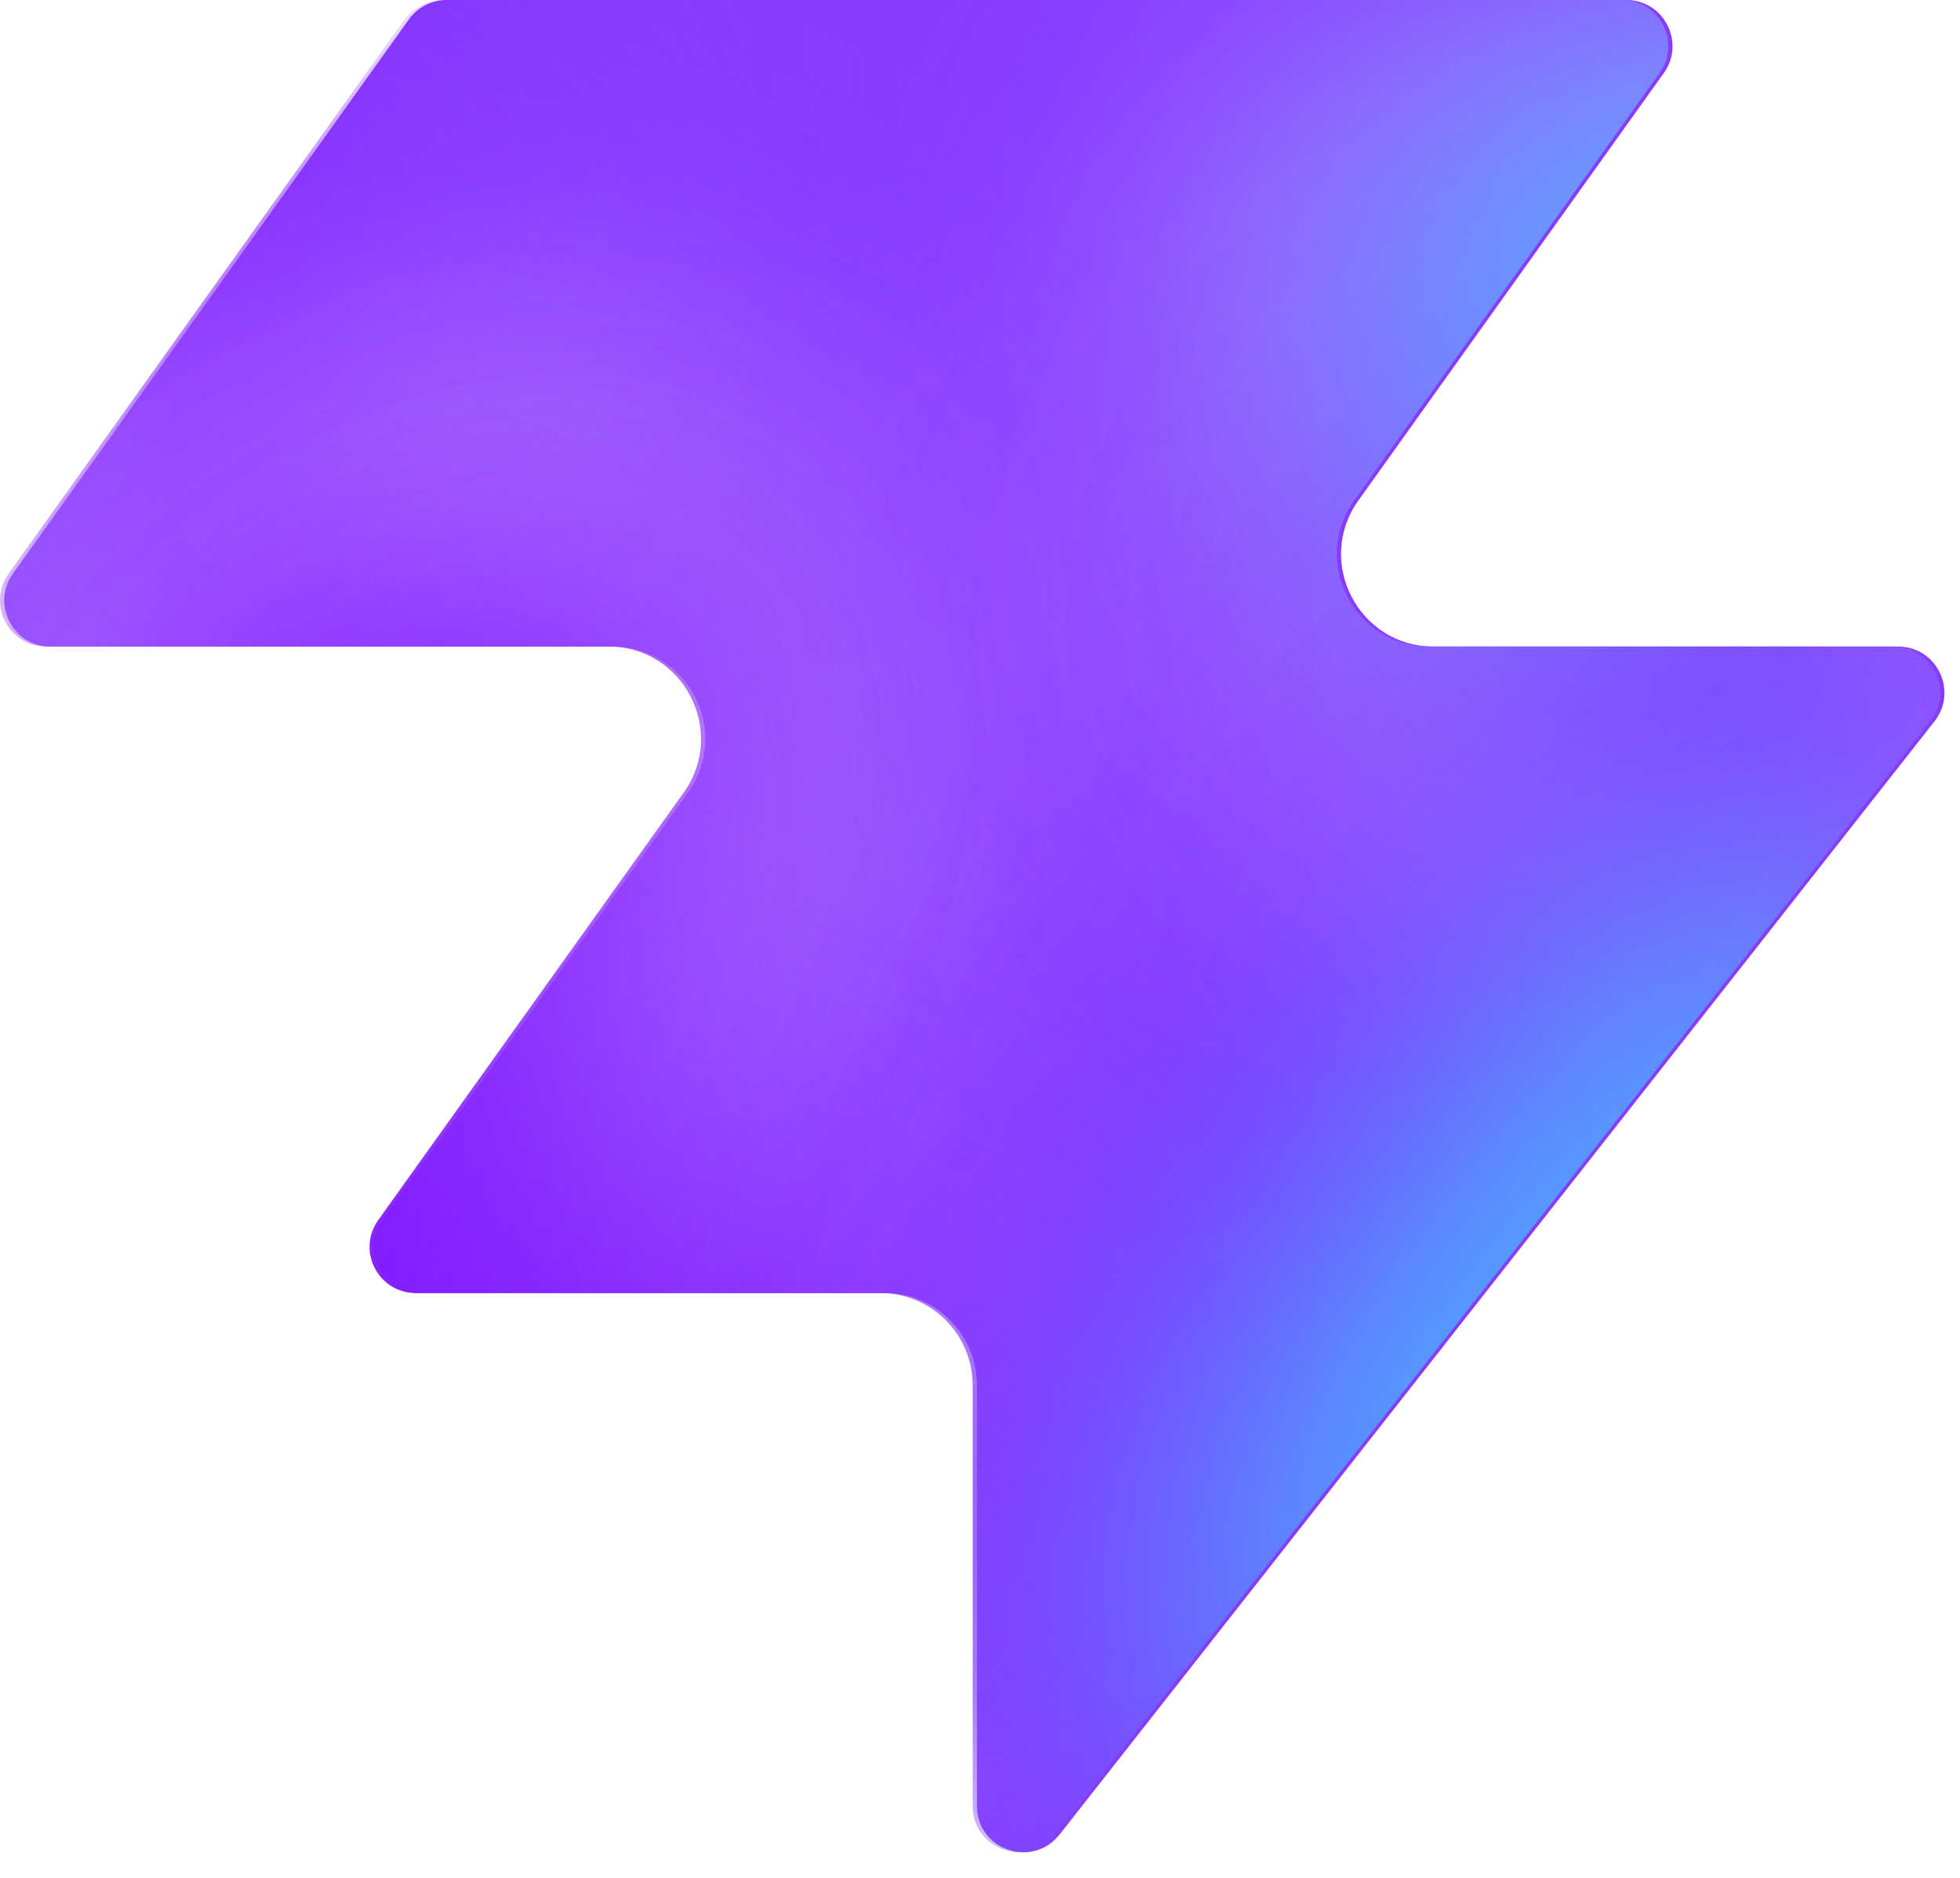
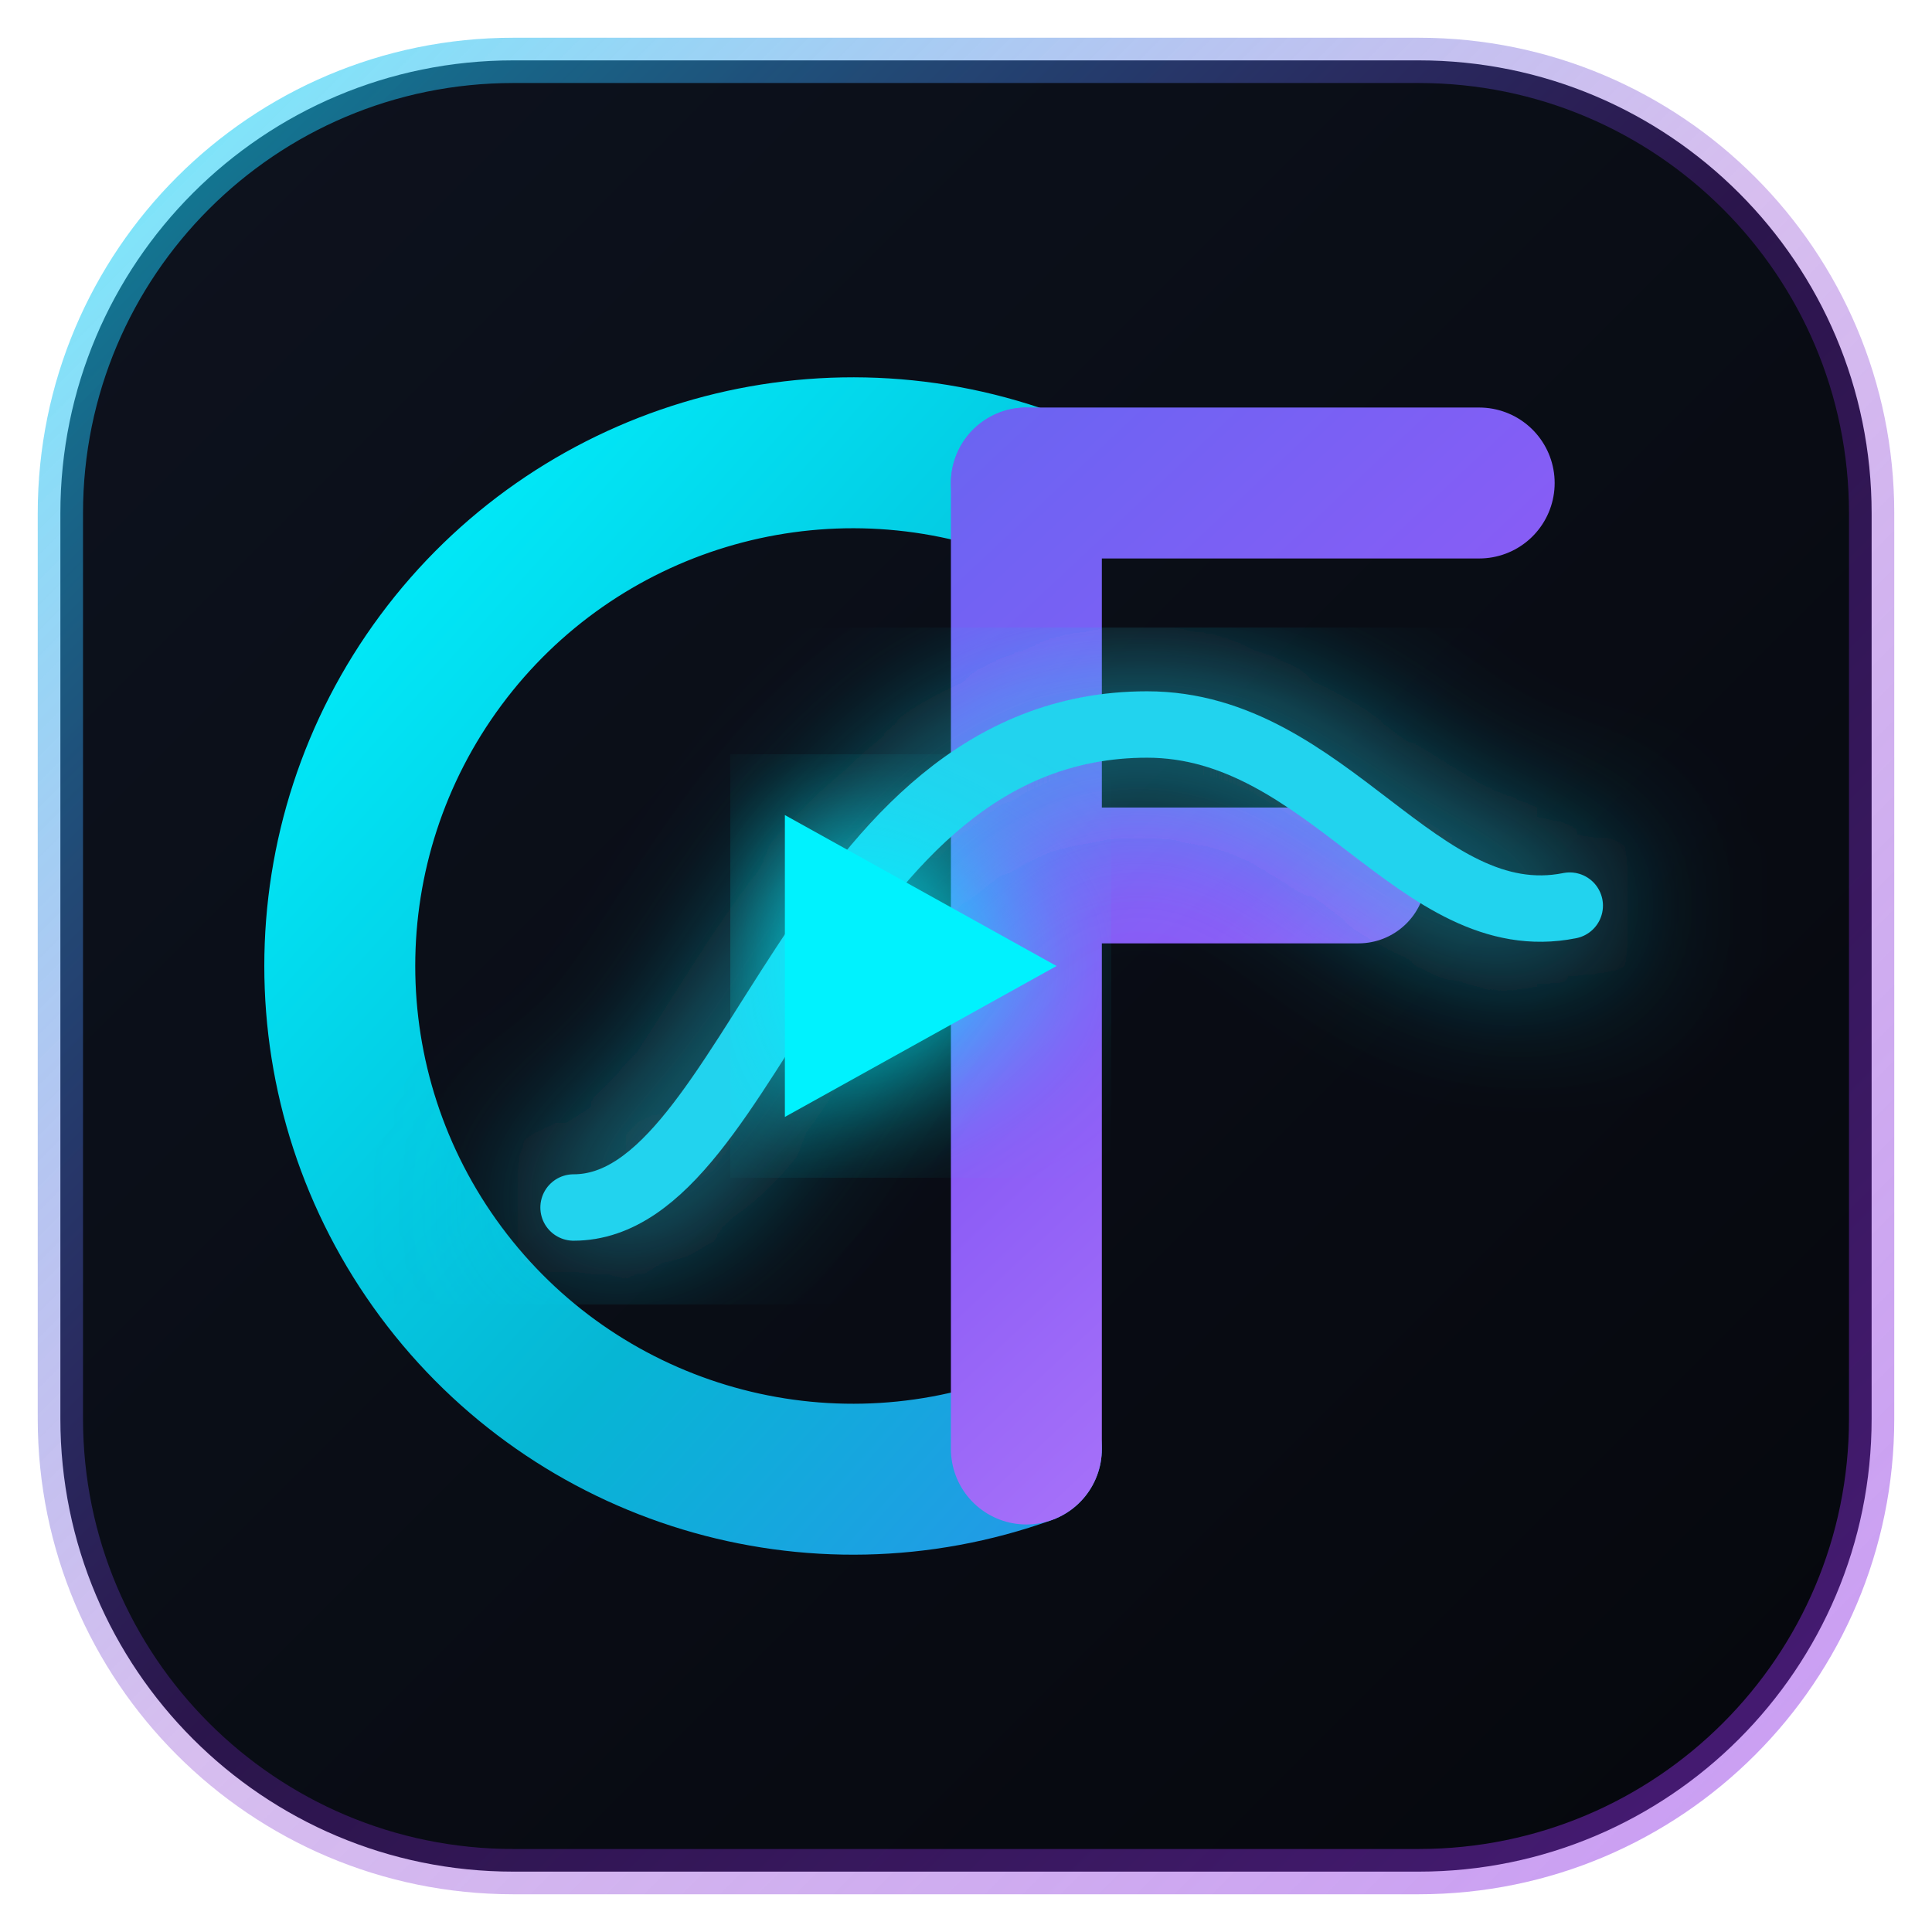
- <svg xmlns="http://www.w3.org/2000/svg" width="48" height="46" fill="none" viewBox="0 0 48 46">
-   <path fill="#863bff" d="M25.946 44.938c-.664.845-2.021.375-2.021-.698V33.937a2.26 2.26 0 0 0-2.262-2.262H10.287c-.92 0-1.456-1.04-.92-1.788l7.48-10.471c1.07-1.497 0-3.578-1.842-3.578H1.237c-.92 0-1.456-1.04-.92-1.788L10.013.474c.214-.297.556-.474.92-.474h28.894c.92 0 1.456 1.04.92 1.788l-7.48 10.471c-1.07 1.498 0 3.579 1.842 3.579h11.377c.943 0 1.473 1.088.89 1.83L25.947 44.94z" style="fill:#863bff;fill:color(display-p3 .525 .23 1);fill-opacity:1" />
-   <mask id="a" width="48" height="46" x="0" y="0" maskUnits="userSpaceOnUse" style="mask-type:alpha">
-     <path fill="#000" d="M25.842 44.938c-.664.844-2.021.375-2.021-.698V33.937a2.26 2.26 0 0 0-2.262-2.262H10.183c-.92 0-1.456-1.04-.92-1.788l7.48-10.471c1.07-1.498 0-3.579-1.842-3.579H1.133c-.92 0-1.456-1.04-.92-1.787L9.91.473c.214-.297.556-.474.92-.474h28.894c.92 0 1.456 1.04.92 1.788l-7.48 10.471c-1.07 1.498 0 3.578 1.842 3.578h11.377c.943 0 1.473 1.088.89 1.832L25.843 44.94z" style="fill:#000;fill-opacity:1" />
-   </mask>
-   <g mask="url(#a)">
-     <g filter="url(#b)">
-       <ellipse cx="5.508" cy="14.704" fill="#ede6ff" rx="5.508" ry="14.704" style="fill:#ede6ff;fill:color(display-p3 .927 .903 1);fill-opacity:1" transform="matrix(.00324 1 1 -.00324 -4.47 31.516)" />
-     </g>
-     <g filter="url(#c)">
-       <ellipse cx="10.399" cy="29.851" fill="#ede6ff" rx="10.399" ry="29.851" style="fill:#ede6ff;fill:color(display-p3 .927 .903 1);fill-opacity:1" transform="matrix(.00324 1 1 -.00324 -39.328 7.883)" />
-     </g>
-     <g filter="url(#d)">
-       <ellipse cx="5.508" cy="30.487" fill="#7e14ff" rx="5.508" ry="30.487" style="fill:#7e14ff;fill:color(display-p3 .492 .077 1);fill-opacity:1" transform="rotate(89.814 -25.913 -14.639)scale(1 -1)" />
-     </g>
-     <g filter="url(#e)">
-       <ellipse cx="5.508" cy="30.599" fill="#7e14ff" rx="5.508" ry="30.599" style="fill:#7e14ff;fill:color(display-p3 .492 .077 1);fill-opacity:1" transform="rotate(89.814 -32.644 -3.334)scale(1 -1)" />
-     </g>
-     <g filter="url(#f)">
-       <ellipse cx="5.508" cy="30.599" fill="#7e14ff" rx="5.508" ry="30.599" style="fill:#7e14ff;fill:color(display-p3 .492 .077 1);fill-opacity:1" transform="matrix(.00324 1 1 -.00324 -34.34 30.47)" />
-     </g>
-     <g filter="url(#g)">
-       <ellipse cx="14.072" cy="22.078" fill="#ede6ff" rx="14.072" ry="22.078" style="fill:#ede6ff;fill:color(display-p3 .927 .903 1);fill-opacity:1" transform="rotate(93.35 24.506 48.493)scale(-1 1)" />
-     </g>
-     <g filter="url(#h)">
-       <ellipse cx="3.47" cy="21.501" fill="#7e14ff" rx="3.47" ry="21.501" style="fill:#7e14ff;fill:color(display-p3 .492 .077 1);fill-opacity:1" transform="rotate(89.009 28.708 47.59)scale(-1 1)" />
-     </g>
-     <g filter="url(#i)">
-       <ellipse cx="3.47" cy="21.501" fill="#7e14ff" rx="3.47" ry="21.501" style="fill:#7e14ff;fill:color(display-p3 .492 .077 1);fill-opacity:1" transform="rotate(89.009 28.708 47.59)scale(-1 1)" />
-     </g>
-     <g filter="url(#j)">
-       <ellipse cx=".387" cy="8.972" fill="#7e14ff" rx="4.407" ry="29.108" style="fill:#7e14ff;fill:color(display-p3 .492 .077 1);fill-opacity:1" transform="rotate(39.51 .387 8.972)" />
-     </g>
-     <g filter="url(#k)">
-       <ellipse cx="47.523" cy="-6.092" fill="#7e14ff" rx="4.407" ry="29.108" style="fill:#7e14ff;fill:color(display-p3 .492 .077 1);fill-opacity:1" transform="rotate(37.892 47.523 -6.092)" />
-     </g>
-     <g filter="url(#l)">
-       <ellipse cx="41.412" cy="6.333" fill="#47bfff" rx="5.971" ry="9.665" style="fill:#47bfff;fill:color(display-p3 .28 .748 1);fill-opacity:1" transform="rotate(37.892 41.412 6.333)" />
-     </g>
-     <g filter="url(#m)">
-       <ellipse cx="-1.879" cy="38.332" fill="#7e14ff" rx="4.407" ry="29.108" style="fill:#7e14ff;fill:color(display-p3 .492 .077 1);fill-opacity:1" transform="rotate(37.892 -1.88 38.332)" />
-     </g>
-     <g filter="url(#n)">
-       <ellipse cx="-1.879" cy="38.332" fill="#7e14ff" rx="4.407" ry="29.108" style="fill:#7e14ff;fill:color(display-p3 .492 .077 1);fill-opacity:1" transform="rotate(37.892 -1.88 38.332)" />
-     </g>
-     <g filter="url(#o)">
-       <ellipse cx="35.651" cy="29.907" fill="#7e14ff" rx="4.407" ry="29.108" style="fill:#7e14ff;fill:color(display-p3 .492 .077 1);fill-opacity:1" transform="rotate(37.892 35.651 29.907)" />
-     </g>
-     <g filter="url(#p)">
-       <ellipse cx="38.418" cy="32.4" fill="#47bfff" rx="5.971" ry="15.297" style="fill:#47bfff;fill:color(display-p3 .28 .748 1);fill-opacity:1" transform="rotate(37.892 38.418 32.4)" />
-     </g>
-   </g>
+ <svg xmlns="http://www.w3.org/2000/svg" viewBox="0 0 64 64" fill="none">
  <defs>
-     <filter id="b" width="60.045" height="41.654" x="-19.77" y="16.149" color-interpolation-filters="sRGB" filterUnits="userSpaceOnUse">
-       <feFlood flood-opacity="0" result="BackgroundImageFix" />
-       <feBlend in="SourceGraphic" in2="BackgroundImageFix" result="shape" />
-       <feGaussianBlur result="effect1_foregroundBlur_2002_17158" stdDeviation="7.659" />
-     </filter>
-     <filter id="c" width="90.34" height="51.437" x="-54.613" y="-7.533" color-interpolation-filters="sRGB" filterUnits="userSpaceOnUse">
-       <feFlood flood-opacity="0" result="BackgroundImageFix" />
-       <feBlend in="SourceGraphic" in2="BackgroundImageFix" result="shape" />
-       <feGaussianBlur result="effect1_foregroundBlur_2002_17158" stdDeviation="7.659" />
-     </filter>
-     <filter id="d" width="79.355" height="29.4" x="-49.64" y="2.03" color-interpolation-filters="sRGB" filterUnits="userSpaceOnUse">
-       <feFlood flood-opacity="0" result="BackgroundImageFix" />
-       <feBlend in="SourceGraphic" in2="BackgroundImageFix" result="shape" />
-       <feGaussianBlur result="effect1_foregroundBlur_2002_17158" stdDeviation="4.596" />
-     </filter>
-     <filter id="e" width="79.579" height="29.4" x="-45.045" y="20.029" color-interpolation-filters="sRGB" filterUnits="userSpaceOnUse">
-       <feFlood flood-opacity="0" result="BackgroundImageFix" />
-       <feBlend in="SourceGraphic" in2="BackgroundImageFix" result="shape" />
-       <feGaussianBlur result="effect1_foregroundBlur_2002_17158" stdDeviation="4.596" />
-     </filter>
-     <filter id="f" width="79.579" height="29.4" x="-43.513" y="21.178" color-interpolation-filters="sRGB" filterUnits="userSpaceOnUse">
-       <feFlood flood-opacity="0" result="BackgroundImageFix" />
-       <feBlend in="SourceGraphic" in2="BackgroundImageFix" result="shape" />
-       <feGaussianBlur result="effect1_foregroundBlur_2002_17158" stdDeviation="4.596" />
-     </filter>
-     <filter id="g" width="74.749" height="58.852" x="15.756" y="-17.901" color-interpolation-filters="sRGB" filterUnits="userSpaceOnUse">
-       <feFlood flood-opacity="0" result="BackgroundImageFix" />
-       <feBlend in="SourceGraphic" in2="BackgroundImageFix" result="shape" />
-       <feGaussianBlur result="effect1_foregroundBlur_2002_17158" stdDeviation="7.659" />
-     </filter>
-     <filter id="h" width="61.377" height="25.362" x="23.548" y="2.284" color-interpolation-filters="sRGB" filterUnits="userSpaceOnUse">
-       <feFlood flood-opacity="0" result="BackgroundImageFix" />
-       <feBlend in="SourceGraphic" in2="BackgroundImageFix" result="shape" />
-       <feGaussianBlur result="effect1_foregroundBlur_2002_17158" stdDeviation="4.596" />
-     </filter>
-     <filter id="i" width="61.377" height="25.362" x="23.548" y="2.284" color-interpolation-filters="sRGB" filterUnits="userSpaceOnUse">
-       <feFlood flood-opacity="0" result="BackgroundImageFix" />
-       <feBlend in="SourceGraphic" in2="BackgroundImageFix" result="shape" />
-       <feGaussianBlur result="effect1_foregroundBlur_2002_17158" stdDeviation="4.596" />
-     </filter>
-     <filter id="j" width="56.045" height="63.649" x="-27.636" y="-22.853" color-interpolation-filters="sRGB" filterUnits="userSpaceOnUse">
-       <feFlood flood-opacity="0" result="BackgroundImageFix" />
-       <feBlend in="SourceGraphic" in2="BackgroundImageFix" result="shape" />
-       <feGaussianBlur result="effect1_foregroundBlur_2002_17158" stdDeviation="4.596" />
-     </filter>
-     <filter id="k" width="54.814" height="64.646" x="20.116" y="-38.415" color-interpolation-filters="sRGB" filterUnits="userSpaceOnUse">
-       <feFlood flood-opacity="0" result="BackgroundImageFix" />
-       <feBlend in="SourceGraphic" in2="BackgroundImageFix" result="shape" />
-       <feGaussianBlur result="effect1_foregroundBlur_2002_17158" stdDeviation="4.596" />
-     </filter>
-     <filter id="l" width="33.541" height="35.313" x="24.641" y="-11.323" color-interpolation-filters="sRGB" filterUnits="userSpaceOnUse">
-       <feFlood flood-opacity="0" result="BackgroundImageFix" />
-       <feBlend in="SourceGraphic" in2="BackgroundImageFix" result="shape" />
-       <feGaussianBlur result="effect1_foregroundBlur_2002_17158" stdDeviation="4.596" />
-     </filter>
-     <filter id="m" width="54.814" height="64.646" x="-29.286" y="6.009" color-interpolation-filters="sRGB" filterUnits="userSpaceOnUse">
-       <feFlood flood-opacity="0" result="BackgroundImageFix" />
-       <feBlend in="SourceGraphic" in2="BackgroundImageFix" result="shape" />
-       <feGaussianBlur result="effect1_foregroundBlur_2002_17158" stdDeviation="4.596" />
-     </filter>
-     <filter id="n" width="54.814" height="64.646" x="-29.286" y="6.009" color-interpolation-filters="sRGB" filterUnits="userSpaceOnUse">
-       <feFlood flood-opacity="0" result="BackgroundImageFix" />
-       <feBlend in="SourceGraphic" in2="BackgroundImageFix" result="shape" />
-       <feGaussianBlur result="effect1_foregroundBlur_2002_17158" stdDeviation="4.596" />
-     </filter>
-     <filter id="o" width="54.814" height="64.646" x="8.244" y="-2.416" color-interpolation-filters="sRGB" filterUnits="userSpaceOnUse">
-       <feFlood flood-opacity="0" result="BackgroundImageFix" />
-       <feBlend in="SourceGraphic" in2="BackgroundImageFix" result="shape" />
-       <feGaussianBlur result="effect1_foregroundBlur_2002_17158" stdDeviation="4.596" />
-     </filter>
-     <filter id="p" width="39.409" height="43.623" x="18.713" y="10.588" color-interpolation-filters="sRGB" filterUnits="userSpaceOnUse">
-       <feFlood flood-opacity="0" result="BackgroundImageFix" />
-       <feBlend in="SourceGraphic" in2="BackgroundImageFix" result="shape" />
-       <feGaussianBlur result="effect1_foregroundBlur_2002_17158" stdDeviation="4.596" />
+     <linearGradient id="cf-bg" x1="0" y1="0" x2="64" y2="64" gradientUnits="userSpaceOnUse">
+       <stop offset="0%" stop-color="#0e131f" />
+       <stop offset="100%" stop-color="#05070c" />
+     </linearGradient>
+     <linearGradient id="cf-border" x1="0" y1="0" x2="64" y2="64" gradientUnits="userSpaceOnUse">
+       <stop offset="0%" stop-color="#00f2fe" stop-opacity="0.6" />
+       <stop offset="50%" stop-color="#7928ca" stop-opacity="0.3" />
+       <stop offset="100%" stop-color="#9333ea" stop-opacity="0.5" />
+     </linearGradient>
+     <linearGradient id="cf-cyan" x1="12" y1="14" x2="52" y2="50" gradientUnits="userSpaceOnUse">
+       <stop offset="0%" stop-color="#00f2fe" />
+       <stop offset="50%" stop-color="#06b6d4" />
+       <stop offset="100%" stop-color="#3b82f6" />
+     </linearGradient>
+     <linearGradient id="cf-purple" x1="24" y1="16" x2="54" y2="48" gradientUnits="userSpaceOnUse">
+       <stop offset="0%" stop-color="#6366f1" />
+       <stop offset="50%" stop-color="#8b5cf6" />
+       <stop offset="100%" stop-color="#c084fc" />
+     </linearGradient>
+     <filter id="cf-glow" x="-20%" y="-20%" width="140%" height="140%">
+       <feGaussianBlur stdDeviation="2.5" result="blur" />
+       <feComposite in="SourceGraphic" in2="blur" operator="over" />
    </filter>
  </defs>
+   <rect x="2" y="2" width="60" height="60" rx="15" fill="url(#cf-bg)" />
+   <rect x="2" y="2" width="60" height="60" rx="15" stroke="url(#cf-border)" stroke-width="1.5" />
+   <path d="M34 16 A 17 17 0 1 0 34 48" fill="none" stroke="url(#cf-cyan)" stroke-width="5" stroke-linecap="round" />
+   <path d="M34 16 L49 16" fill="none" stroke="url(#cf-purple)" stroke-width="5" stroke-linecap="round" />
+   <path d="M34 29 L45 29" fill="none" stroke="url(#cf-purple)" stroke-width="4.5" stroke-linecap="round" />
+   <path d="M34 16 L34 48" fill="none" stroke="url(#cf-purple)" stroke-width="5" stroke-linecap="round" />
+   <path d="M19 40 C 25 40, 27 24, 38 24 C 44 24, 47 31, 52 30" fill="none" stroke="#22d3ee" stroke-width="2.2" stroke-linecap="round" filter="url(#cf-glow)" />
+   <polygon points="26,27 26,37 35,32" fill="#00f2fe" filter="url(#cf-glow)" />
</svg>
